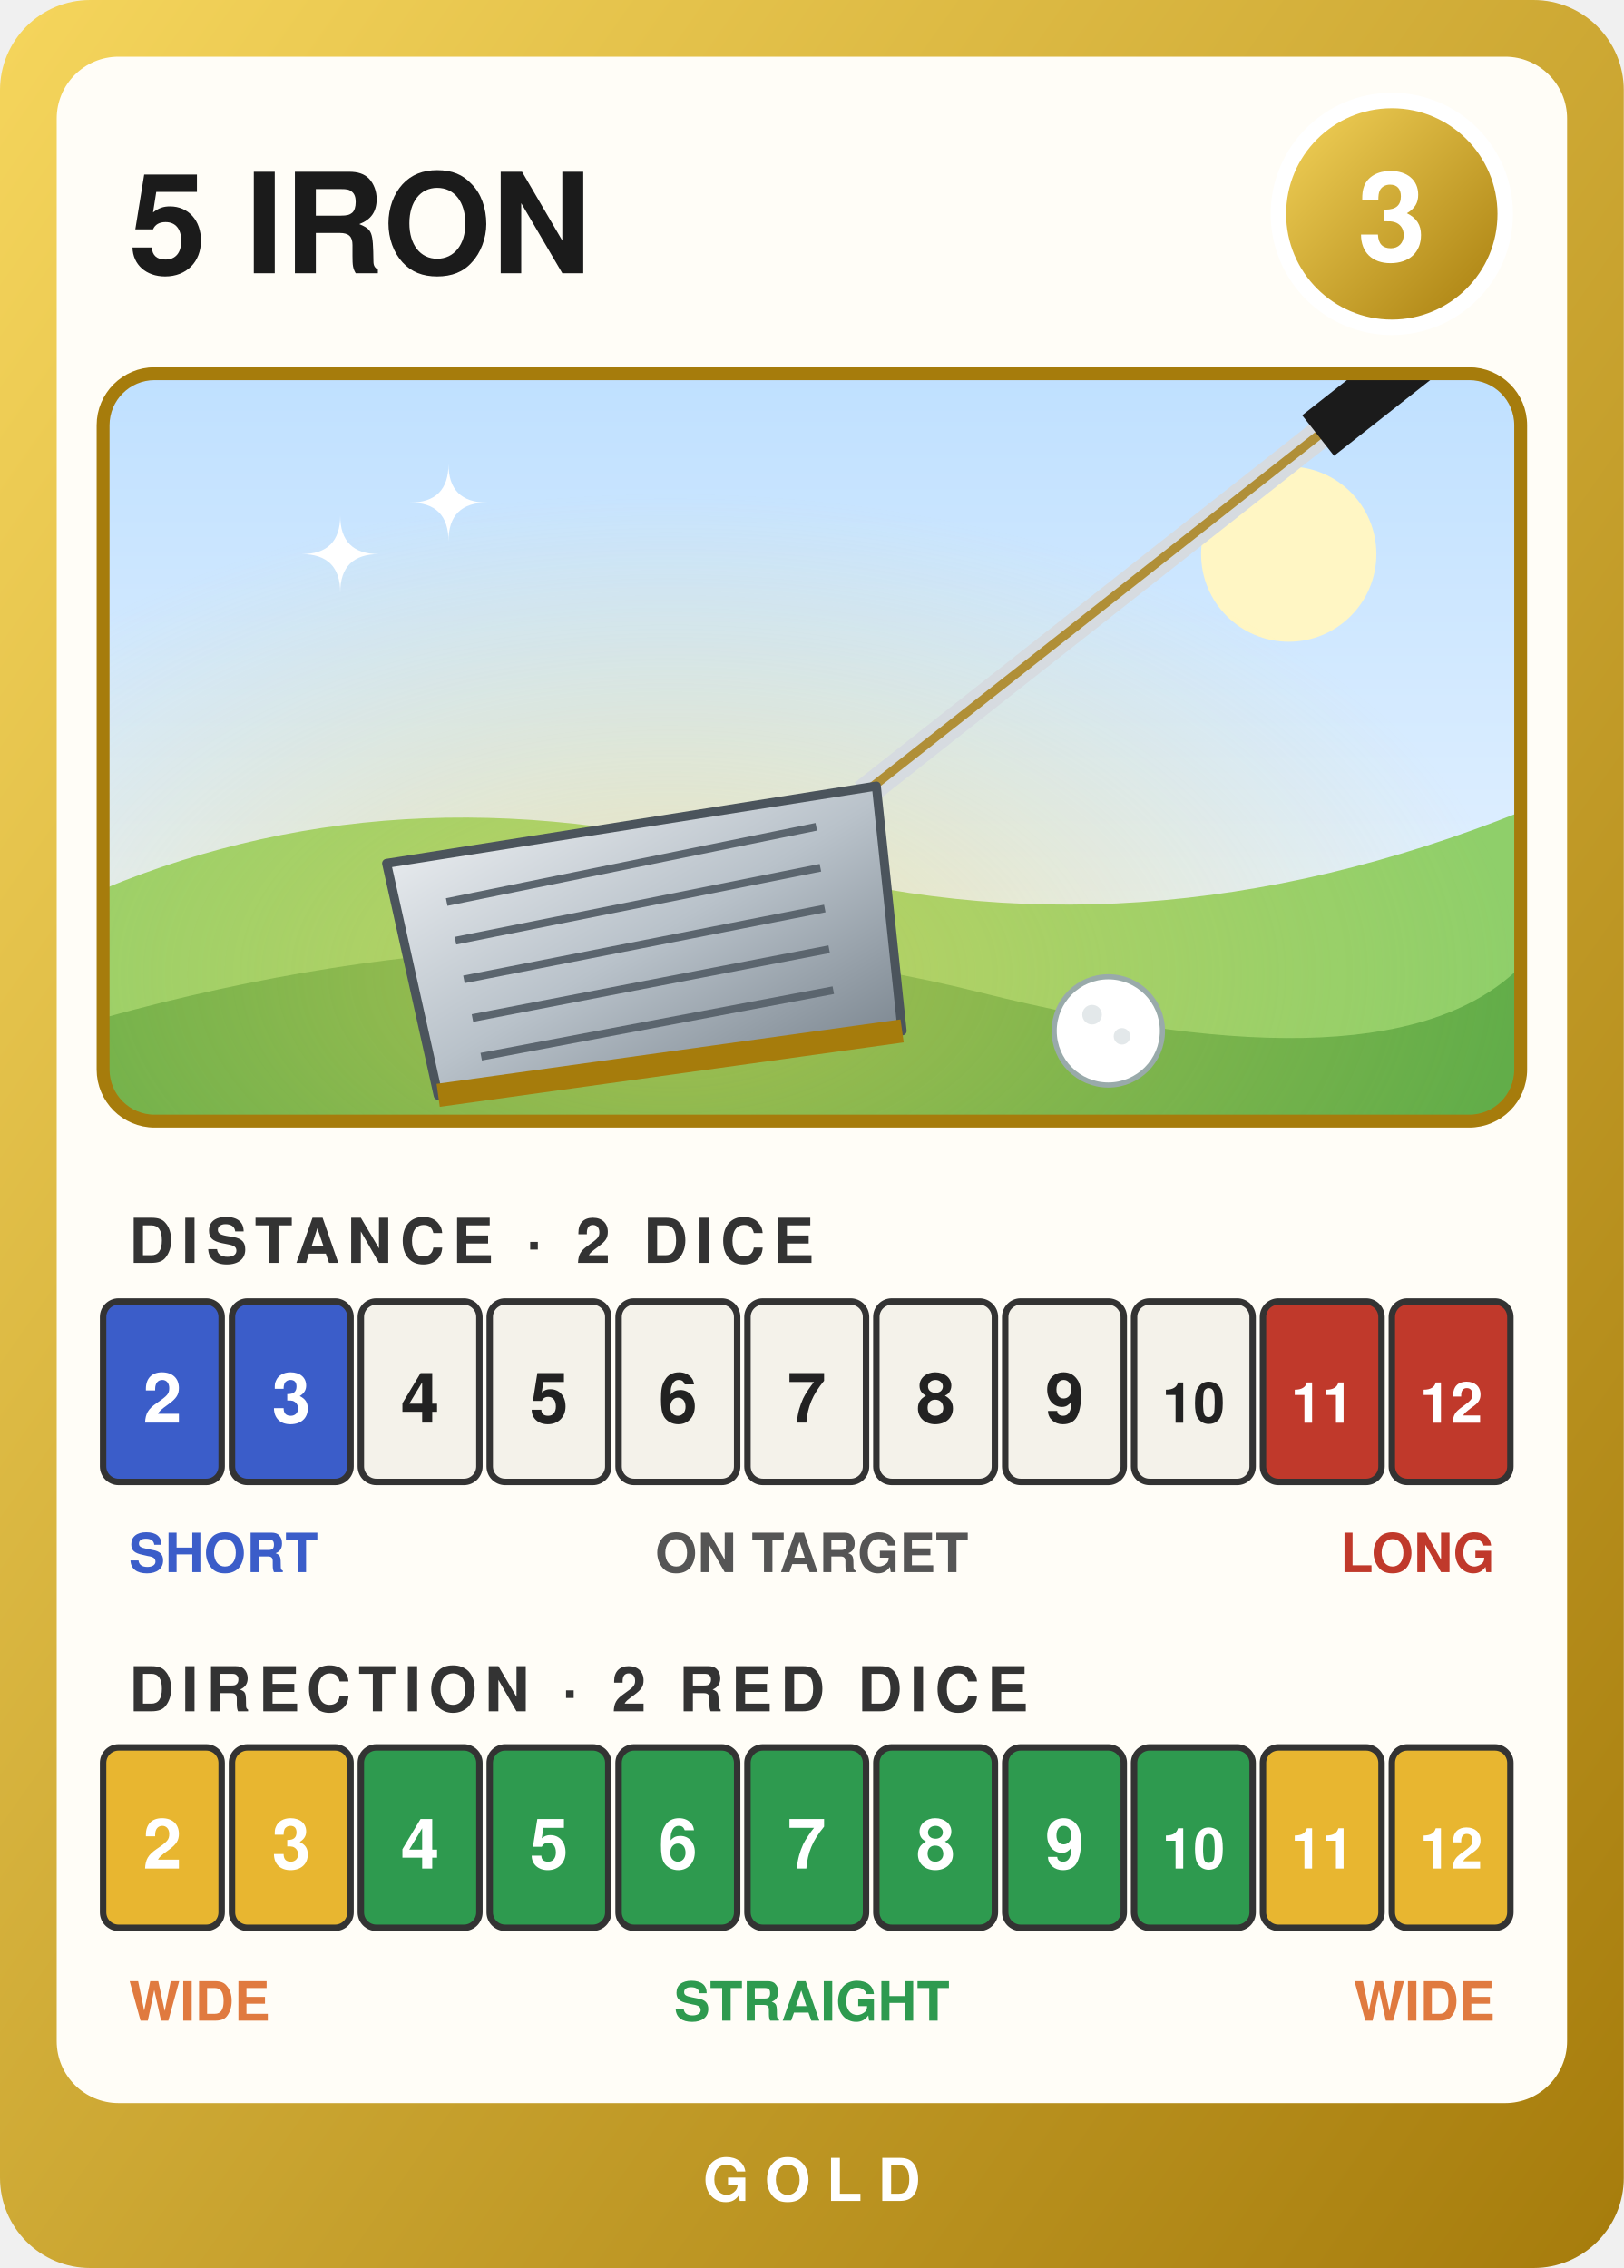
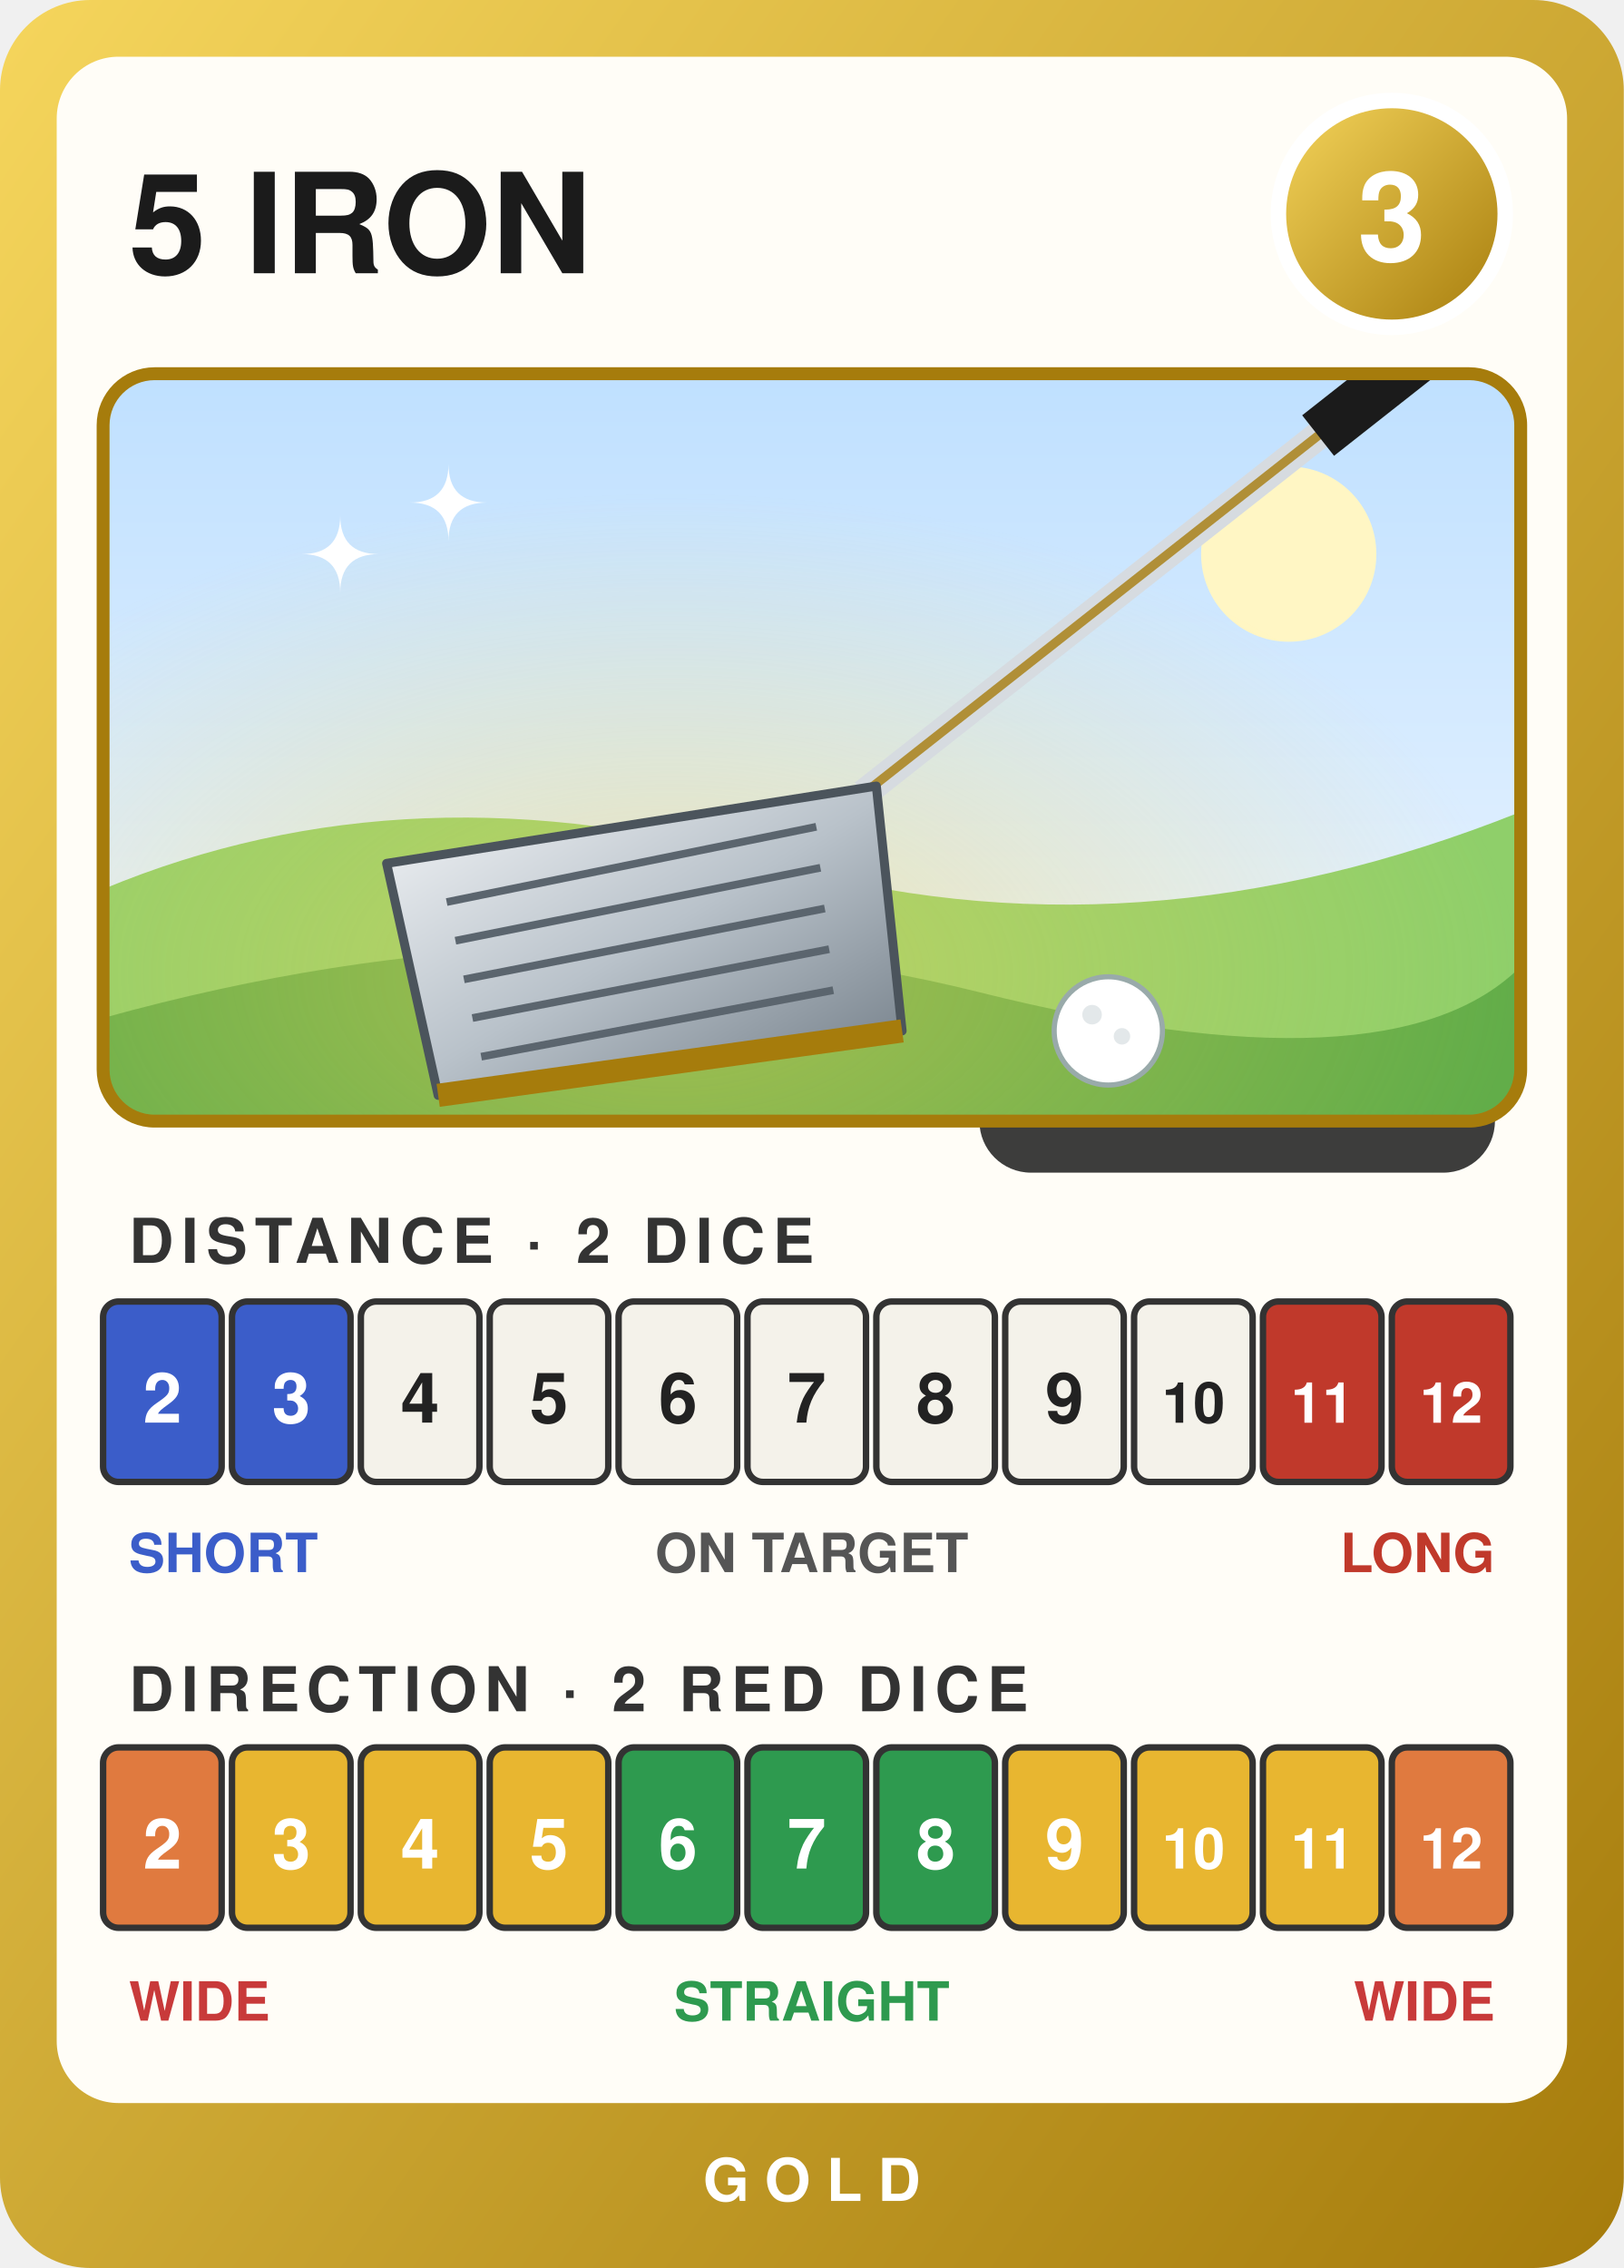
<svg xmlns="http://www.w3.org/2000/svg" width="63mm" height="88mm" viewBox="0 0 63 88" font-family="Helvetica, Arial, sans-serif">
  <defs>
    <linearGradient id="fri53" x1="0" y1="0" x2="1" y2="1">
      <stop offset="0" stop-color="#f5d55c" />
      <stop offset="1" stop-color="#a67c0c" />
    </linearGradient>
    <clipPath id="arti53">
      <rect x="4" y="14.5" width="55" height="29" rx="2" />
    </clipPath>
  </defs>
  <rect width="63" height="88" rx="3.5" fill="url(#fri53)" />
  <rect x="2.2" y="2.2" width="58.6" height="79.4" rx="2.4" fill="#fffdf7" />
  <text x="5" y="10.6" font-size="5.4" font-weight="800" fill="#1b1b1b">5 IRON</text>
+   <rect x="38" y="38" width="20" height="7.5" rx="2" fill="#1b1b1b" fill-opacity="0.85" />
+   <text x="48" y="43.6" text-anchor="middle" font-size="4.2" font-weight="800" fill="#fff">170 YD</text>
  <circle cx="54" cy="8.3" r="4.4" fill="url(#fri53)" stroke="#fff" stroke-width="0.6" />
  <text x="54" y="10.1" text-anchor="middle" font-size="4.8" font-weight="800" fill="#fff">3</text>
  <g clip-path="url(#arti53)">
    <g transform="translate(4 14.5)">
      <defs>
        <linearGradient id="skyi53" x1="0" y1="0" x2="0" y2="1">
          <stop offset="0" stop-color="#bfe0ff" />
          <stop offset="1" stop-color="#f2f8ff" />
        </linearGradient>
        <linearGradient id="steeli53" x1="0" y1="0" x2="1" y2="1">
          <stop offset="0" stop-color="#f4f6f8" />
          <stop offset="0.5" stop-color="#b9c2ca" />
          <stop offset="1" stop-color="#6f7a84" />
        </linearGradient>
        <radialGradient id="headi53" cx="0.35" cy="0.3" r="0.8">
          <stop offset="0" stop-color="#5a6574" />
          <stop offset="1" stop-color="#11161d" />
        </radialGradient>
        <radialGradient id="woodi53" cx="0.35" cy="0.3" r="0.8">
          <stop offset="0" stop-color="#c58a50" />
          <stop offset="1" stop-color="#5a3315" />
        </radialGradient>
        <radialGradient id="glowi53" cx="0.4" cy="0.75" r="0.6">
          <stop offset="0" stop-color="#f5d55c" stop-opacity="0.45" />
          <stop offset="1" stop-color="#f5d55c" stop-opacity="0" />
        </radialGradient>
      </defs>
      <rect width="55" height="31" fill="url(#skyi53)" />
      <circle cx="46" cy="7" r="3.4" fill="#fff6c4" />
      <path d="M0 20 Q 12 15 26 19 T 55 17 V31 H0 Z" fill="#8fcf6a" />
      <path d="M0 25 Q 18 20 34 24 T 55 23 V31 H0 Z" fill="#62ad49" />
      <rect width="55" height="31" fill="url(#glowi53)" />
      <line x1="29.5" y1="16.3" x2="54" y2="-3" stroke="#d6dbe0" stroke-width="1.1" />
      <line x1="29.5" y1="16.3" x2="54" y2="-3" stroke="#a67c0c" stroke-width="0.35" opacity="0.8" />
      <line x1="47.14" y1="2.4" x2="54" y2="-3" stroke="#1b1b1b" stroke-width="2" />
      <polygon points="11,19 30,16 31,25.5 13,28" fill="url(#steeli53)" stroke="#4b545c" stroke-width="0.35" stroke-linejoin="round" />
      <line x1="13.33" y1="20.5" x2="27.67" y2="17.58" stroke="#5b656e" stroke-width="0.3" />
      <line x1="13.67" y1="22" x2="27.83" y2="19.17" stroke="#5b656e" stroke-width="0.3" />
      <line x1="14" y1="23.5" x2="28" y2="20.75" stroke="#5b656e" stroke-width="0.3" />
      <line x1="14.33" y1="25" x2="28.17" y2="22.33" stroke="#5b656e" stroke-width="0.3" />
      <line x1="14.67" y1="26.5" x2="28.33" y2="23.92" stroke="#5b656e" stroke-width="0.3" />
      <line x1="13" y1="28" x2="31" y2="25.5" stroke="#a67c0c" stroke-width="0.9" />
      <circle cx="39" cy="25.5" r="2.1" fill="#fff" stroke="#9aa" stroke-width="0.2" />
      <circle cx="38.37" cy="24.87" r="0.38" fill="#e3e8ea" />
      <circle cx="39.53" cy="25.71" r="0.32" fill="#e3e8ea" />
      <path d="M 9.2 5.5 Q 9.2 7 10.7 7 Q 9.2 7 9.2 8.5 Q 9.2 7 7.7 7 Q 9.2 7 9.2 5.5 Z" fill="#fff" />
      <path d="M 13.4 3.5 Q 13.4 5 14.9 5 Q 13.4 5 13.4 6.5 Q 13.4 5 11.9 5 Q 13.4 5 13.4 3.5 Z" fill="#fff" />
    </g>
  </g>
  <rect x="4" y="14.5" width="55" height="29" rx="2" fill="none" stroke="#a67c0c" stroke-width="0.5" />
  <text x="5" y="49" font-size="2.4" font-weight="800" fill="#333" letter-spacing="0.3">DISTANCE · 2 DICE</text>
  <rect x="4" y="50.5" width="4.6" height="7" rx="0.6" fill="#3b5dc9" stroke="#333" stroke-width="0.25" />
  <text x="6.3" y="55.2" text-anchor="middle" font-size="2.7" font-weight="800" fill="#fff">2</text>
  <rect x="9" y="50.5" width="4.6" height="7" rx="0.6" fill="#3b5dc9" stroke="#333" stroke-width="0.25" />
  <text x="11.3" y="55.2" text-anchor="middle" font-size="2.7" font-weight="800" fill="#fff">3</text>
  <rect x="14" y="50.5" width="4.6" height="7" rx="0.6" fill="#f4f2ea" stroke="#333" stroke-width="0.25" />
  <text x="16.3" y="55.2" text-anchor="middle" font-size="2.7" font-weight="800" fill="#222">4</text>
  <rect x="19" y="50.5" width="4.6" height="7" rx="0.6" fill="#f4f2ea" stroke="#333" stroke-width="0.25" />
  <text x="21.3" y="55.2" text-anchor="middle" font-size="2.7" font-weight="800" fill="#222">5</text>
  <rect x="24" y="50.5" width="4.6" height="7" rx="0.6" fill="#f4f2ea" stroke="#333" stroke-width="0.25" />
  <text x="26.3" y="55.2" text-anchor="middle" font-size="2.7" font-weight="800" fill="#222">6</text>
  <rect x="29" y="50.5" width="4.6" height="7" rx="0.6" fill="#f4f2ea" stroke="#333" stroke-width="0.25" />
  <text x="31.3" y="55.2" text-anchor="middle" font-size="2.7" font-weight="800" fill="#222">7</text>
  <rect x="34" y="50.5" width="4.6" height="7" rx="0.6" fill="#f4f2ea" stroke="#333" stroke-width="0.25" />
  <text x="36.3" y="55.2" text-anchor="middle" font-size="2.7" font-weight="800" fill="#222">8</text>
  <rect x="39" y="50.5" width="4.6" height="7" rx="0.6" fill="#f4f2ea" stroke="#333" stroke-width="0.25" />
  <text x="41.3" y="55.2" text-anchor="middle" font-size="2.7" font-weight="800" fill="#222">9</text>
  <rect x="44" y="50.5" width="4.6" height="7" rx="0.6" fill="#f4f2ea" stroke="#333" stroke-width="0.25" />
  <text x="46.3" y="55.2" text-anchor="middle" font-size="2.2" font-weight="800" fill="#222">10</text>
  <rect x="49" y="50.5" width="4.6" height="7" rx="0.6" fill="#c0392b" stroke="#333" stroke-width="0.25" />
  <text x="51.3" y="55.2" text-anchor="middle" font-size="2.2" font-weight="800" fill="#fff">11</text>
  <rect x="54" y="50.5" width="4.6" height="7" rx="0.6" fill="#c0392b" stroke="#333" stroke-width="0.25" />
  <text x="56.3" y="55.2" text-anchor="middle" font-size="2.2" font-weight="800" fill="#fff">12</text>
  <text x="5" y="61" font-size="2.1" fill="#3b5dc9" font-weight="800">SHORT</text>
  <text x="31.5" y="61" text-anchor="middle" font-size="2.1" fill="#555" font-weight="800">ON TARGET</text>
  <text x="58" y="61" text-anchor="end" font-size="2.1" fill="#c0392b" font-weight="800">LONG</text>
  <text x="5" y="66.4" font-size="2.4" font-weight="800" fill="#333" letter-spacing="0.3">DIRECTION · 2 RED DICE</text>
-   <rect x="4" y="67.8" width="4.6" height="7" rx="0.6" fill="#e8b630" stroke="#333" stroke-width="0.25" />
+   <rect x="4" y="67.8" width="4.6" height="7" rx="0.6" fill="#e07a3f" stroke="#333" stroke-width="0.25" />
  <text x="6.3" y="72.5" text-anchor="middle" font-size="2.7" font-weight="800" fill="#fff">2</text>
  <rect x="9" y="67.8" width="4.6" height="7" rx="0.6" fill="#e8b630" stroke="#333" stroke-width="0.25" />
  <text x="11.3" y="72.5" text-anchor="middle" font-size="2.7" font-weight="800" fill="#fff">3</text>
-   <rect x="14" y="67.8" width="4.6" height="7" rx="0.6" fill="#2e9a4f" stroke="#333" stroke-width="0.25" />
+   <rect x="14" y="67.8" width="4.6" height="7" rx="0.6" fill="#e8b630" stroke="#333" stroke-width="0.25" />
  <text x="16.3" y="72.5" text-anchor="middle" font-size="2.7" font-weight="800" fill="#fff">4</text>
-   <rect x="19" y="67.8" width="4.6" height="7" rx="0.6" fill="#2e9a4f" stroke="#333" stroke-width="0.25" />
+   <rect x="19" y="67.8" width="4.6" height="7" rx="0.6" fill="#e8b630" stroke="#333" stroke-width="0.25" />
  <text x="21.3" y="72.5" text-anchor="middle" font-size="2.7" font-weight="800" fill="#fff">5</text>
  <rect x="24" y="67.8" width="4.6" height="7" rx="0.6" fill="#2e9a4f" stroke="#333" stroke-width="0.25" />
  <text x="26.3" y="72.5" text-anchor="middle" font-size="2.7" font-weight="800" fill="#fff">6</text>
  <rect x="29" y="67.8" width="4.6" height="7" rx="0.6" fill="#2e9a4f" stroke="#333" stroke-width="0.25" />
  <text x="31.3" y="72.5" text-anchor="middle" font-size="2.7" font-weight="800" fill="#fff">7</text>
  <rect x="34" y="67.8" width="4.6" height="7" rx="0.6" fill="#2e9a4f" stroke="#333" stroke-width="0.25" />
  <text x="36.3" y="72.5" text-anchor="middle" font-size="2.7" font-weight="800" fill="#fff">8</text>
-   <rect x="39" y="67.8" width="4.6" height="7" rx="0.6" fill="#2e9a4f" stroke="#333" stroke-width="0.25" />
+   <rect x="39" y="67.8" width="4.6" height="7" rx="0.6" fill="#e8b630" stroke="#333" stroke-width="0.25" />
  <text x="41.3" y="72.5" text-anchor="middle" font-size="2.7" font-weight="800" fill="#fff">9</text>
-   <rect x="44" y="67.8" width="4.6" height="7" rx="0.6" fill="#2e9a4f" stroke="#333" stroke-width="0.25" />
+   <rect x="44" y="67.8" width="4.6" height="7" rx="0.6" fill="#e8b630" stroke="#333" stroke-width="0.25" />
  <text x="46.3" y="72.5" text-anchor="middle" font-size="2.2" font-weight="800" fill="#fff">10</text>
  <rect x="49" y="67.8" width="4.6" height="7" rx="0.6" fill="#e8b630" stroke="#333" stroke-width="0.25" />
  <text x="51.3" y="72.5" text-anchor="middle" font-size="2.2" font-weight="800" fill="#fff">11</text>
-   <rect x="54" y="67.8" width="4.6" height="7" rx="0.6" fill="#e8b630" stroke="#333" stroke-width="0.25" />
+   <rect x="54" y="67.8" width="4.6" height="7" rx="0.6" fill="#e07a3f" stroke="#333" stroke-width="0.25" />
  <text x="56.3" y="72.5" text-anchor="middle" font-size="2.2" font-weight="800" fill="#fff">12</text>
-   <text x="5" y="78.4" font-size="2.1" fill="#e07a3f" font-weight="800">WIDE</text>
+   <text x="5" y="78.4" font-size="2.1" fill="#c83a3a" font-weight="800">WIDE</text>
  <text x="31.5" y="78.4" text-anchor="middle" font-size="2.1" fill="#2e9a4f" font-weight="800">STRAIGHT</text>
-   <text x="58" y="78.4" text-anchor="end" font-size="2.1" fill="#e07a3f" font-weight="800">WIDE</text>
+   <text x="58" y="78.4" text-anchor="end" font-size="2.1" fill="#c83a3a" font-weight="800">WIDE</text>
  <text x="31.5" y="85.4" text-anchor="middle" font-size="2.3" font-weight="800" fill="#fff" letter-spacing="0.6">GOLD</text>
</svg>
